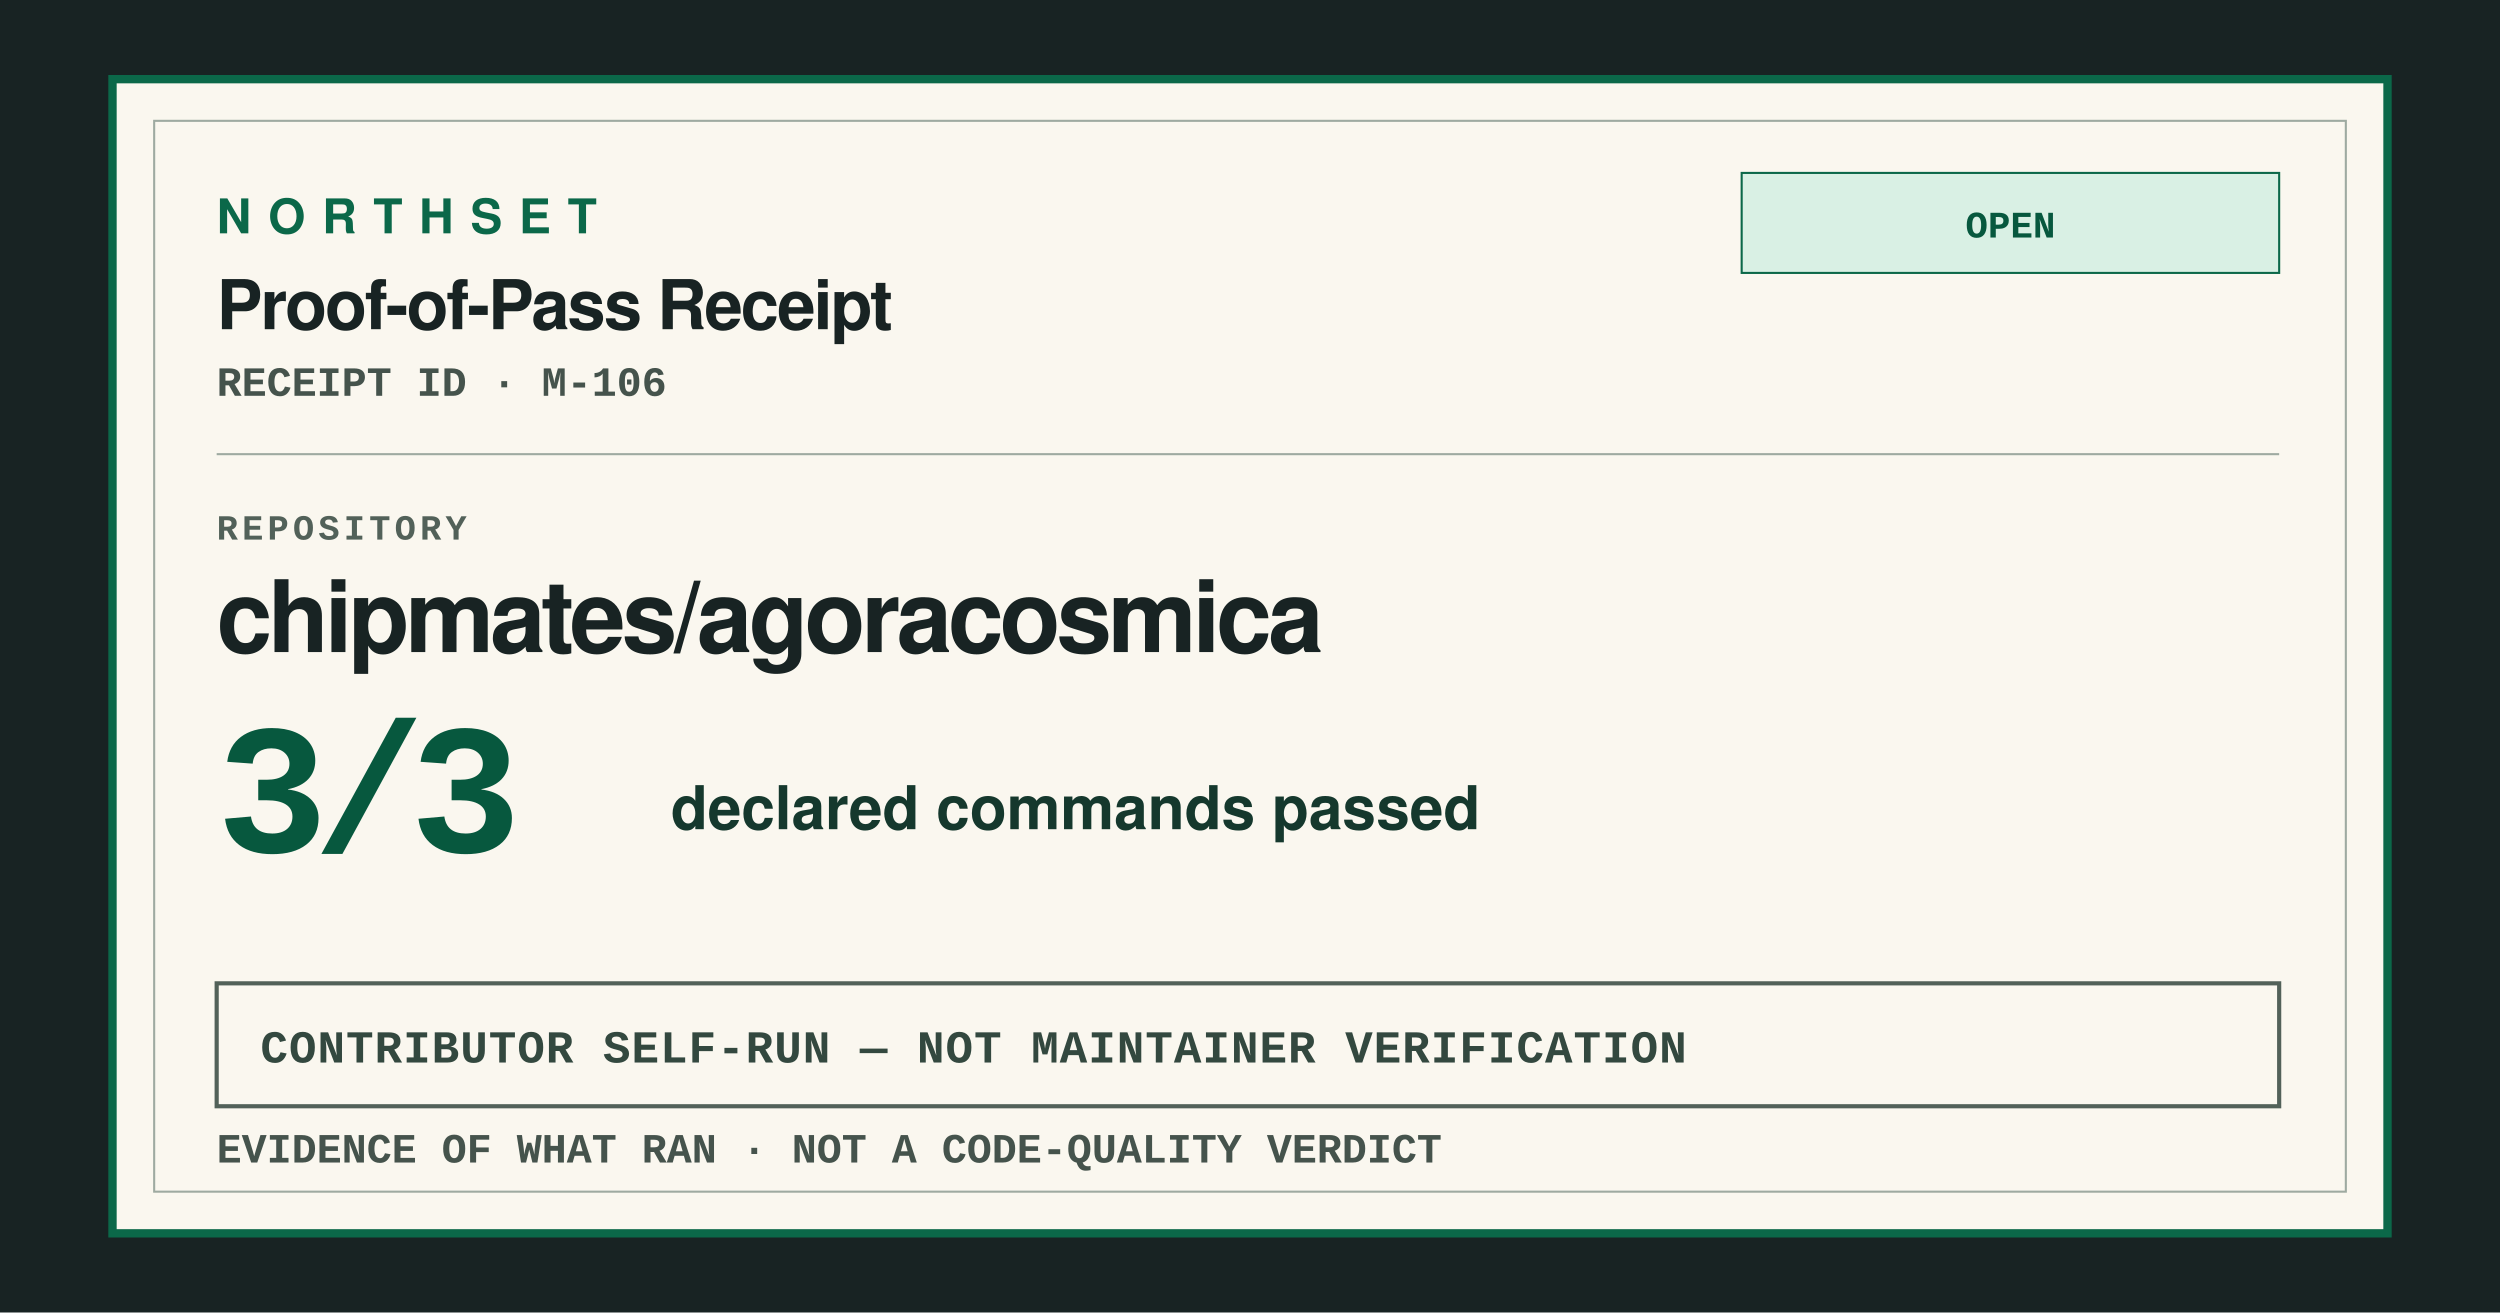
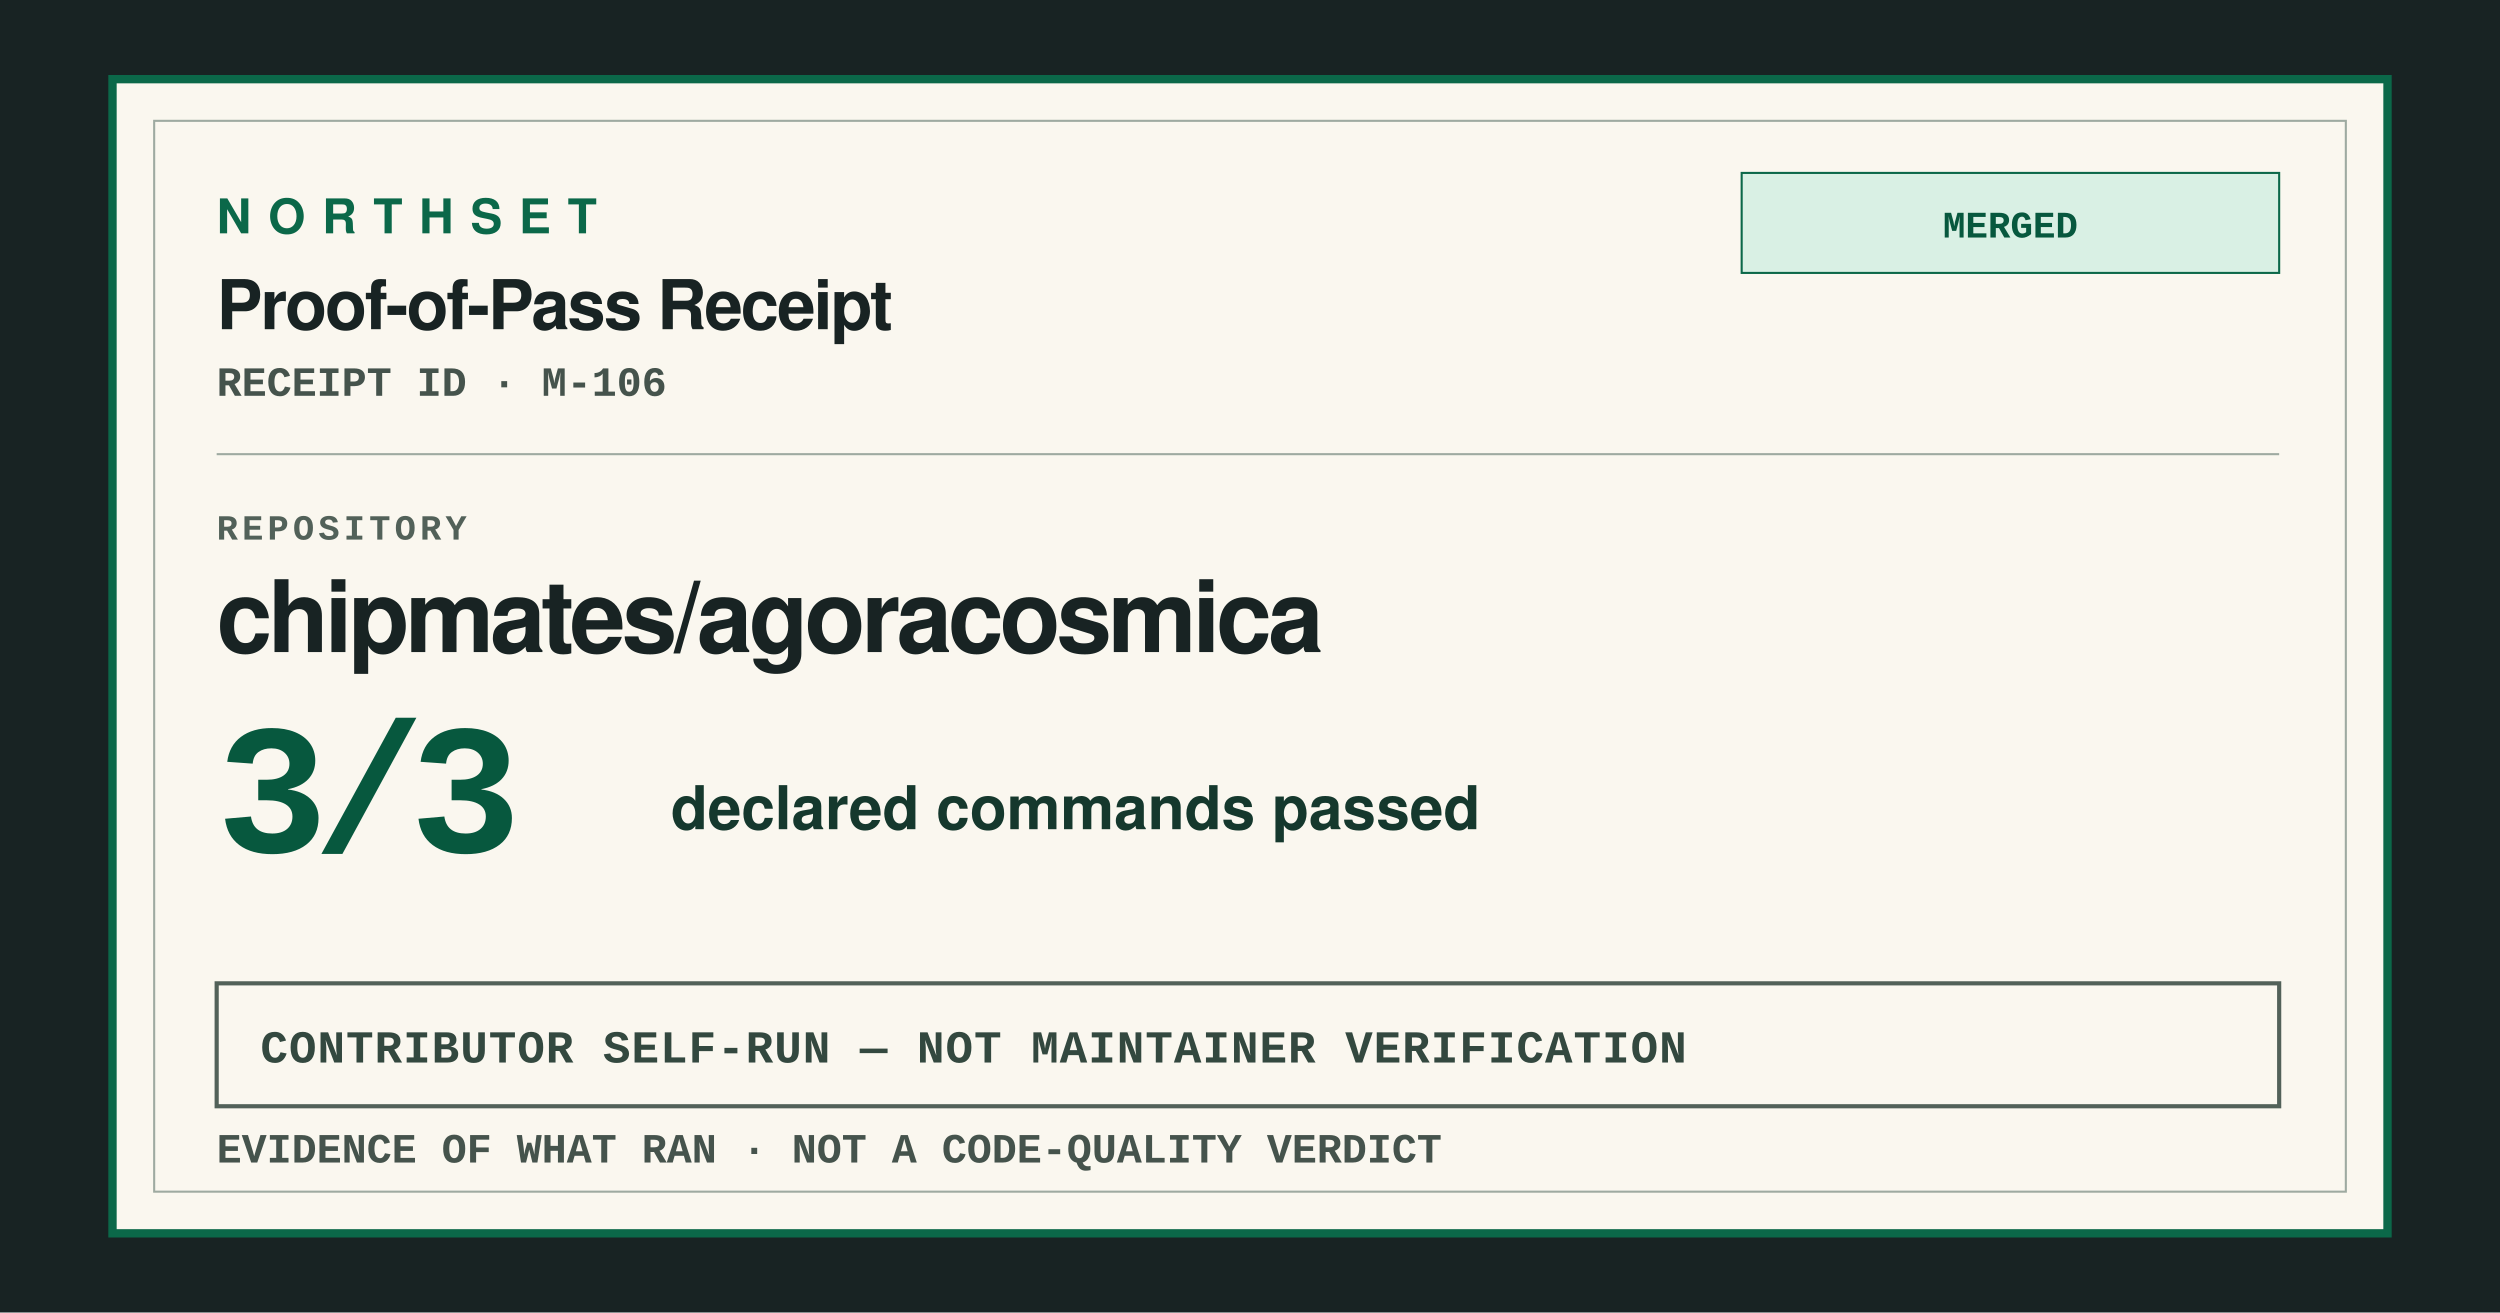
<svg xmlns="http://www.w3.org/2000/svg" width="1200" height="630" viewBox="0 0 1200 630" role="img" aria-labelledby="og-title og-description">
  <style>
    text { font-family:-apple-system,BlinkMacSystemFont,"Segoe UI",Helvetica,Arial,sans-serif; fill:#182323; }
    .mono { font-family:ui-monospace,SFMono-Regular,Menlo,Consolas,"Liberation Mono",monospace; }
    .brand { font-size:23px; font-weight:800; letter-spacing:8px; fill:#0b6849; }
    .receipt-label { font-size:33px; font-weight:760; letter-spacing:-1px; }
    .receipt-id { font-size:20px; font-weight:700; fill:#45534c; }
    .kicker { font-size:17px; font-weight:800; letter-spacing:2px; fill:#526159; }
    .repository { font-size:48px; font-weight:800; letter-spacing:-2px; }
    .score { font-size:89px; font-weight:850; letter-spacing:-7px; fill:#07583e; }
    .verdict { font-size:29px; font-weight:780; fill:#15382d; }
    .class-stamp { font-family:ui-monospace,SFMono-Regular,Menlo,Consolas,"Liberation Mono",monospace; font-weight:800; letter-spacing:.5px; fill:#33483f; }
    .chip { font-family:ui-monospace,SFMono-Regular,Menlo,Consolas,"Liberation Mono",monospace; font-size:18px; font-weight:850; fill:#07583e; }
  </style>
  <rect width="1200" height="630" fill="#182323" />
  <rect x="54" y="38" width="1092" height="554" fill="#faf7ef" stroke="#0b6849" stroke-width="4" />
  <rect x="74" y="58" width="1052" height="514" fill="none" stroke="#9eaaa1" />
  <text x="104" y="112" class="brand">NORTHSET</text>
  <text x="104" y="158" class="receipt-label">Proof-of-Pass Receipt</text>
  <text x="104" y="190" class="receipt-id mono">RECEIPT ID · M-106</text>
  <rect x="836" y="83" width="258" height="48" fill="#d9f0e4" stroke="#0b6849" />
-   <text x="965" y="114" text-anchor="middle" class="chip">OPEN</text>
+   <text x="965" y="114" text-anchor="middle" class="chip">MERGED</text>
  <line x1="104" y1="218" x2="1094" y2="218" stroke="#9eaaa1" />
  <text x="104" y="259" class="kicker mono">REPOSITORY</text>
  <text x="104" y="313" class="repository">chipmates/agoracosmica</text>
  <text x="104" y="409" class="score mono">3/3</text>
  <text x="322" y="398" class="verdict">declared commands passed</text>
  <rect x="104" y="472" width="990" height="59" fill="none" stroke="#526159" stroke-width="2" />
  <text x="125" y="510" class="class-stamp" font-size="22px">CONTRIBUTOR SELF-RUN — NOT MAINTAINER VERIFICATION</text>
  <text x="104" y="558" class="receipt-id mono">EVIDENCE OF WHAT RAN · NOT A CODE-QUALITY VERDICT</text>
</svg>
